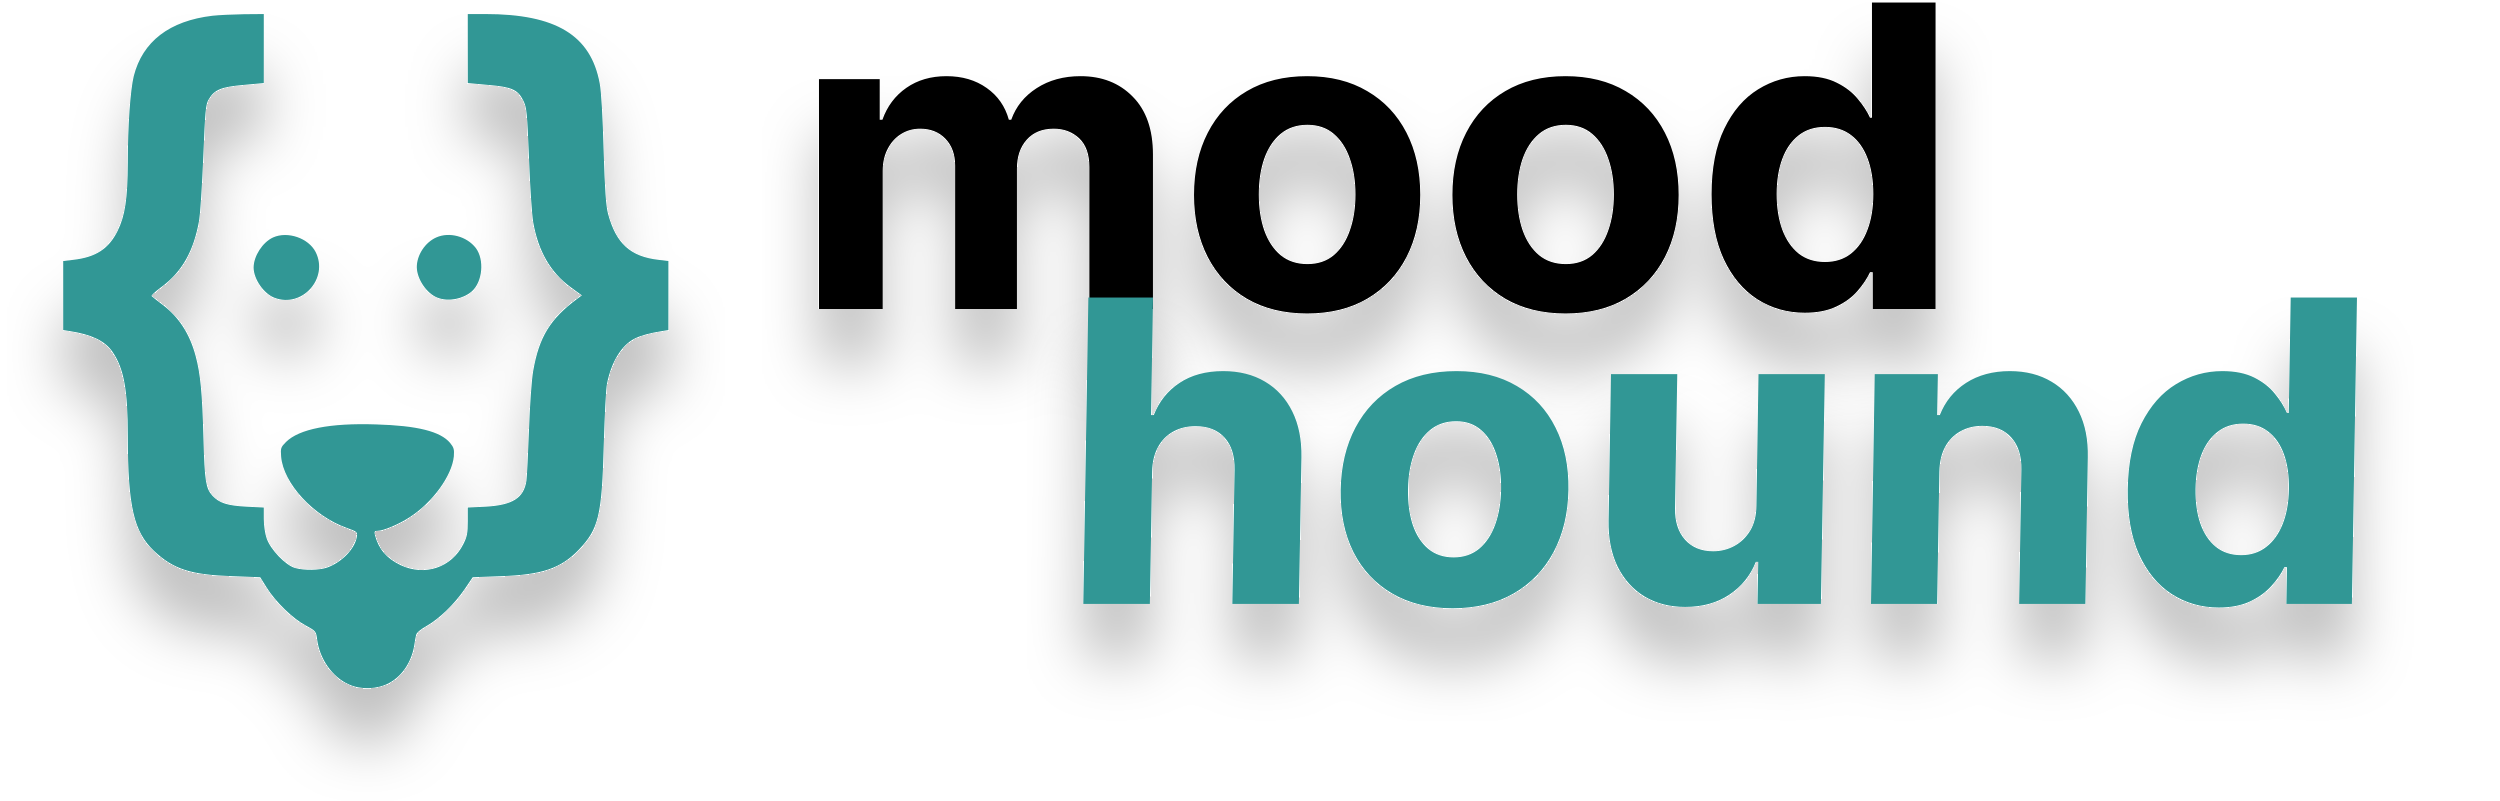
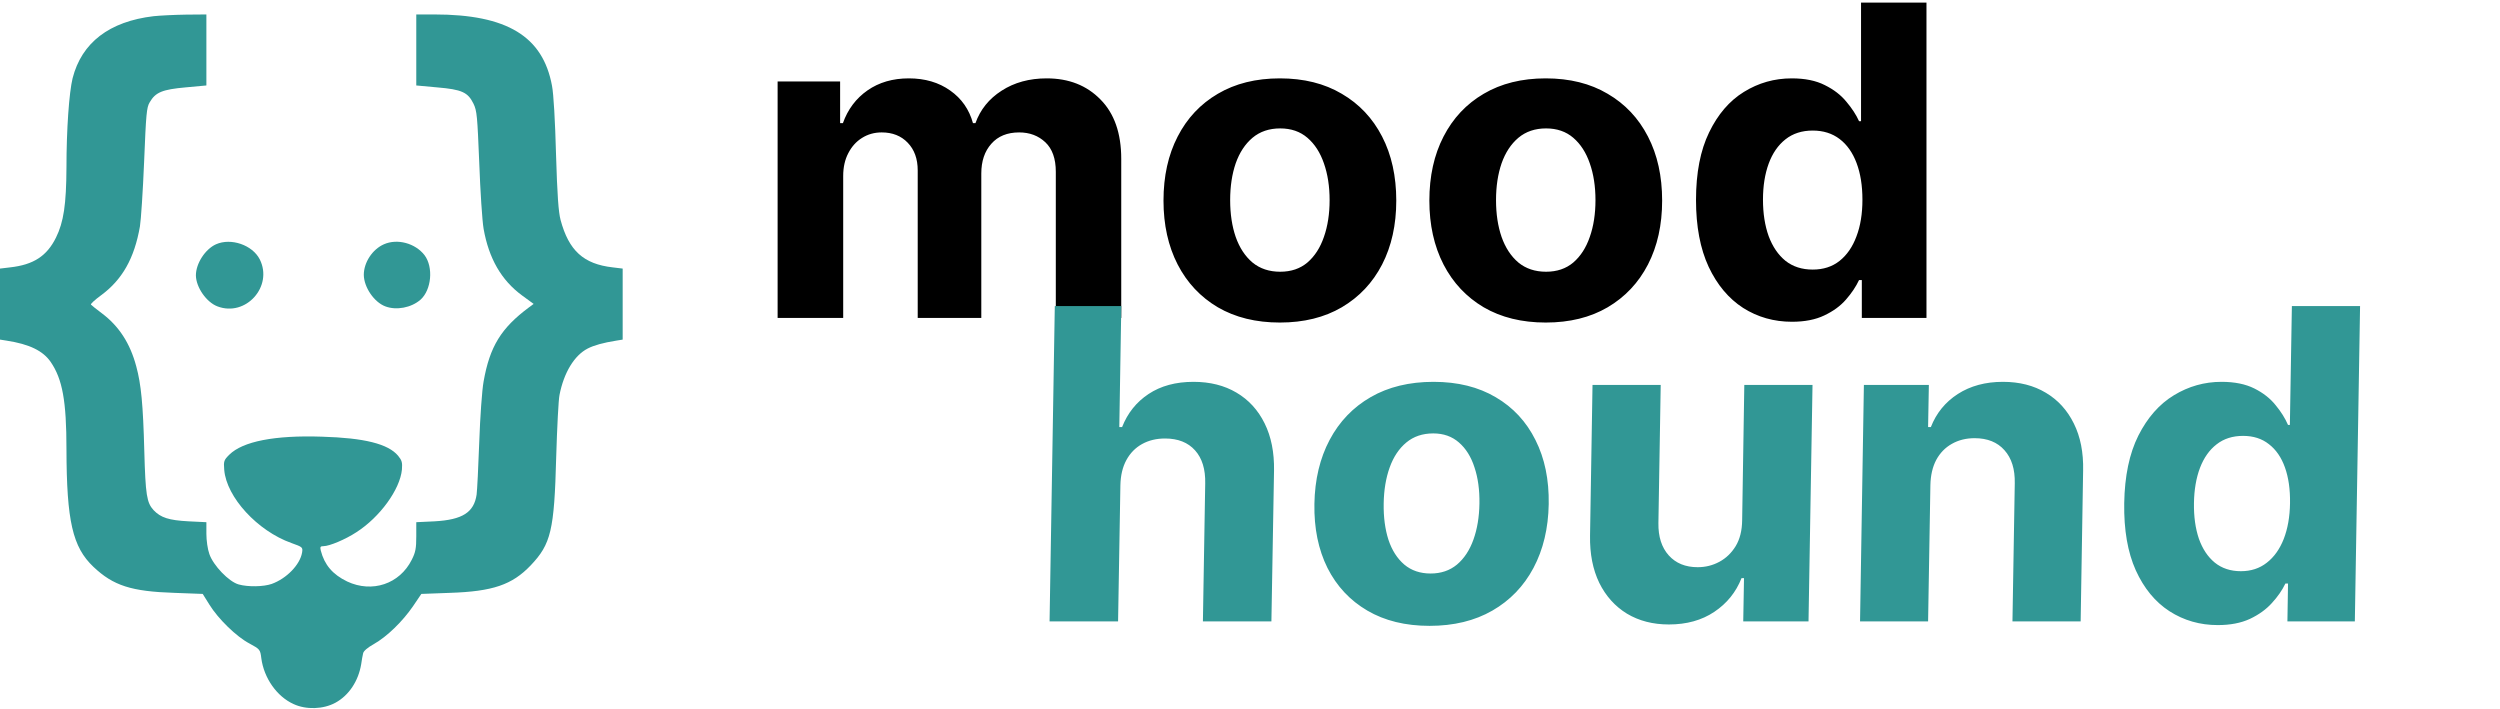
- <svg xmlns="http://www.w3.org/2000/svg" width="178" height="57" viewBox="0 0 178 57" fill="none">
-   <g filter="url(#filter0_d_67_1582)">
-     <path d="M15.127 1.121C12.065 1.484 10.152 2.949 9.523 5.418C9.281 6.41 9.099 8.964 9.099 11.591C9.087 14.144 8.906 15.367 8.373 16.444C7.744 17.715 6.824 18.32 5.202 18.502L4.5 18.586V21.043V23.5L4.96 23.573C6.533 23.815 7.477 24.275 8.01 25.05C8.821 26.236 9.099 27.749 9.099 31.077C9.111 36.064 9.523 37.855 10.963 39.223C12.343 40.53 13.59 40.929 16.567 41.026L18.528 41.099L18.988 41.837C19.593 42.818 20.864 44.064 21.772 44.536C22.486 44.924 22.51 44.948 22.583 45.553C22.764 46.921 23.66 48.204 24.822 48.724C25.681 49.124 26.879 49.087 27.715 48.627C28.647 48.119 29.3 47.127 29.494 45.965C29.53 45.698 29.591 45.359 29.627 45.214C29.651 45.057 29.93 44.815 30.365 44.573C31.285 44.052 32.35 43.011 33.076 41.958L33.657 41.099L35.63 41.026C38.596 40.929 39.939 40.47 41.222 39.126C42.626 37.65 42.856 36.718 42.989 31.622C43.05 29.588 43.147 27.652 43.219 27.325C43.522 25.776 44.248 24.59 45.168 24.118C45.616 23.888 46.245 23.718 47.141 23.573L47.589 23.5V21.043V18.586L46.899 18.502C44.877 18.272 43.861 17.34 43.292 15.222C43.147 14.677 43.062 13.515 42.977 10.683C42.917 8.395 42.808 6.495 42.699 5.938C42.069 2.513 39.588 1 34.553 1H33.306V3.457V5.914L34.747 6.047C36.465 6.192 36.877 6.386 37.264 7.173C37.506 7.669 37.531 8.032 37.664 11.264C37.736 13.225 37.869 15.282 37.966 15.839C38.329 17.884 39.189 19.385 40.617 20.438L41.428 21.031L41.101 21.273C39.177 22.702 38.39 23.985 37.966 26.393C37.857 26.974 37.724 28.862 37.664 30.593C37.603 32.324 37.518 33.958 37.482 34.224C37.301 35.459 36.502 35.967 34.577 36.076L33.306 36.136V37.117C33.306 37.94 33.258 38.218 32.992 38.739C32.157 40.409 30.256 41.051 28.526 40.24C27.521 39.755 26.952 39.09 26.698 38.097C26.637 37.843 26.674 37.795 26.879 37.795C27.291 37.795 28.392 37.335 29.167 36.827C30.789 35.785 32.181 33.873 32.314 32.493C32.35 31.997 32.314 31.864 32.048 31.537C31.358 30.714 29.712 30.303 26.77 30.218C23.503 30.109 21.3 30.545 20.368 31.465C19.992 31.84 19.968 31.912 20.017 32.518C20.174 34.406 22.316 36.742 24.665 37.577C25.439 37.855 25.463 37.867 25.403 38.243C25.258 39.078 24.338 40.034 23.297 40.409C22.74 40.603 21.675 40.627 21.021 40.445C20.343 40.264 19.254 39.126 18.988 38.339C18.867 38.013 18.782 37.383 18.782 36.947V36.136L17.548 36.076C16.18 36.003 15.623 35.822 15.127 35.301C14.655 34.781 14.57 34.273 14.485 31.198C14.401 27.991 14.268 26.599 13.929 25.352C13.505 23.755 12.73 22.569 11.556 21.685C11.169 21.394 10.818 21.116 10.794 21.08C10.758 21.031 11.06 20.753 11.472 20.45C12.96 19.361 13.796 17.884 14.183 15.669C14.255 15.246 14.389 13.225 14.473 11.191C14.607 7.899 14.643 7.427 14.861 7.076C15.26 6.386 15.732 6.192 17.342 6.047L18.782 5.914V3.457V1L17.366 1.012C16.579 1.024 15.575 1.073 15.127 1.121Z" fill="#319795" />
-     <path d="M19.448 16.904C18.698 17.243 18.056 18.235 18.056 19.058C18.068 19.881 18.782 20.91 19.545 21.201C21.506 21.951 23.418 19.821 22.474 17.945C21.965 16.953 20.489 16.444 19.448 16.904Z" fill="#319795" />
-     <path d="M31.067 16.904C30.268 17.255 29.675 18.163 29.675 19.022C29.687 19.881 30.389 20.91 31.164 21.201C31.927 21.491 32.955 21.298 33.597 20.741C34.359 20.063 34.505 18.49 33.875 17.654C33.234 16.831 31.999 16.492 31.067 16.904Z" fill="#319795" />
-   </g>
-   <g filter="url(#filter1_d_67_1582)">
-     <path d="M58.311 22V5.636H62.636V8.523H62.828C63.169 7.565 63.737 6.808 64.533 6.254C65.328 5.7 66.28 5.423 67.388 5.423C68.51 5.423 69.465 5.704 70.254 6.265C71.042 6.819 71.567 7.572 71.83 8.523H72.001C72.335 7.586 72.938 6.837 73.812 6.276C74.692 5.707 75.733 5.423 76.933 5.423C78.46 5.423 79.7 5.91 80.651 6.883C81.61 7.849 82.09 9.219 82.09 10.995V22H77.562V11.89C77.562 10.981 77.32 10.299 76.837 9.844C76.354 9.39 75.751 9.163 75.026 9.163C74.202 9.163 73.56 9.425 73.098 9.951C72.636 10.47 72.406 11.155 72.406 12.007V22H68.006V11.794C68.006 10.992 67.775 10.352 67.313 9.876C66.859 9.401 66.258 9.163 65.513 9.163C65.008 9.163 64.554 9.29 64.149 9.546C63.751 9.795 63.435 10.146 63.201 10.601C62.967 11.048 62.849 11.574 62.849 12.178V22H58.311ZM93.068 22.32C91.413 22.32 89.982 21.968 88.775 21.265C87.574 20.555 86.647 19.567 85.994 18.303C85.341 17.032 85.014 15.558 85.014 13.882C85.014 12.192 85.341 10.714 85.994 9.45C86.647 8.179 87.574 7.192 88.775 6.489C89.982 5.778 91.413 5.423 93.068 5.423C94.723 5.423 96.15 5.778 97.35 6.489C98.558 7.192 99.488 8.179 100.142 9.45C100.795 10.714 101.122 12.192 101.122 13.882C101.122 15.558 100.795 17.032 100.142 18.303C99.488 19.567 98.558 20.555 97.35 21.265C96.15 21.968 94.723 22.32 93.068 22.32ZM93.089 18.804C93.842 18.804 94.471 18.591 94.975 18.165C95.479 17.732 95.859 17.142 96.115 16.396C96.377 15.651 96.509 14.802 96.509 13.85C96.509 12.898 96.377 12.05 96.115 11.304C95.859 10.558 95.479 9.969 94.975 9.536C94.471 9.102 93.842 8.886 93.089 8.886C92.329 8.886 91.69 9.102 91.171 9.536C90.66 9.969 90.273 10.558 90.01 11.304C89.755 12.05 89.627 12.898 89.627 13.85C89.627 14.802 89.755 15.651 90.01 16.396C90.273 17.142 90.66 17.732 91.171 18.165C91.69 18.591 92.329 18.804 93.089 18.804ZM111.466 22.32C109.811 22.32 108.38 21.968 107.173 21.265C105.973 20.555 105.046 19.567 104.392 18.303C103.739 17.032 103.412 15.558 103.412 13.882C103.412 12.192 103.739 10.714 104.392 9.45C105.046 8.179 105.973 7.192 107.173 6.489C108.38 5.778 109.811 5.423 111.466 5.423C113.121 5.423 114.549 5.778 115.749 6.489C116.956 7.192 117.887 8.179 118.54 9.45C119.194 10.714 119.52 12.192 119.52 13.882C119.52 15.558 119.194 17.032 118.54 18.303C117.887 19.567 116.956 20.555 115.749 21.265C114.549 21.968 113.121 22.32 111.466 22.32ZM111.488 18.804C112.24 18.804 112.869 18.591 113.373 18.165C113.877 17.732 114.257 17.142 114.513 16.396C114.776 15.651 114.907 14.802 114.907 13.85C114.907 12.898 114.776 12.05 114.513 11.304C114.257 10.558 113.877 9.969 113.373 9.536C112.869 9.102 112.24 8.886 111.488 8.886C110.728 8.886 110.088 9.102 109.57 9.536C109.059 9.969 108.672 10.558 108.409 11.304C108.153 12.05 108.025 12.898 108.025 13.85C108.025 14.802 108.153 15.651 108.409 16.396C108.672 17.142 109.059 17.732 109.57 18.165C110.088 18.591 110.728 18.804 111.488 18.804ZM128.501 22.266C127.258 22.266 126.132 21.947 125.124 21.308C124.123 20.661 123.327 19.713 122.738 18.463C122.155 17.206 121.864 15.665 121.864 13.839C121.864 11.964 122.166 10.405 122.77 9.163C123.373 7.913 124.176 6.979 125.177 6.361C126.186 5.736 127.29 5.423 128.49 5.423C129.407 5.423 130.17 5.58 130.781 5.892C131.399 6.197 131.896 6.581 132.272 7.043C132.656 7.497 132.947 7.945 133.146 8.385H133.284V0.182H137.812V22H133.338V19.379H133.146C132.933 19.834 132.631 20.285 132.24 20.732C131.857 21.173 131.356 21.538 130.738 21.829C130.127 22.121 129.382 22.266 128.501 22.266ZM129.939 18.655C130.671 18.655 131.289 18.456 131.793 18.058C132.304 17.653 132.695 17.089 132.965 16.364C133.242 15.64 133.38 14.791 133.38 13.818C133.38 12.845 133.245 12 132.975 11.283C132.706 10.565 132.315 10.011 131.804 9.621C131.292 9.23 130.671 9.035 129.939 9.035C129.194 9.035 128.565 9.237 128.054 9.642C127.542 10.047 127.155 10.608 126.892 11.325C126.63 12.043 126.498 12.874 126.498 13.818C126.498 14.77 126.63 15.611 126.892 16.343C127.162 17.067 127.549 17.636 128.054 18.048C128.565 18.452 129.194 18.655 129.939 18.655Z" fill="black" />
-   </g>
-   <g filter="url(#filter2_d_67_1582)">
-     <path d="M82.031 33.582L81.871 43H77.13L77.492 21.182H82.094L81.956 29.555H82.148C82.531 28.582 83.142 27.819 83.98 27.265C84.825 26.704 85.862 26.423 87.091 26.423C88.234 26.423 89.225 26.672 90.063 27.169C90.908 27.666 91.558 28.376 92.013 29.3C92.467 30.216 92.684 31.306 92.663 32.57L92.481 43H87.741L87.901 33.455C87.922 32.474 87.688 31.711 87.197 31.164C86.707 30.617 86.015 30.344 85.12 30.344C84.523 30.344 83.994 30.472 83.533 30.727C83.071 30.983 82.709 31.352 82.446 31.835C82.183 32.318 82.045 32.901 82.031 33.582ZM103.425 43.309C101.756 43.309 100.322 42.957 99.121 42.254C97.921 41.551 97.001 40.568 96.362 39.303C95.73 38.032 95.428 36.555 95.457 34.871C95.485 33.188 95.837 31.711 96.511 30.44C97.186 29.168 98.134 28.181 99.356 27.478C100.577 26.775 102.026 26.423 103.702 26.423C105.371 26.423 106.806 26.778 108.006 27.489C109.206 28.192 110.123 29.179 110.755 30.45C111.394 31.715 111.699 33.192 111.671 34.882C111.643 36.558 111.291 38.032 110.616 39.303C109.942 40.568 108.993 41.551 107.772 42.254C106.55 42.957 105.101 43.309 103.425 43.309ZM103.5 39.687C104.217 39.687 104.824 39.481 105.322 39.069C105.819 38.65 106.199 38.075 106.461 37.343C106.724 36.611 106.863 35.777 106.877 34.84C106.891 33.902 106.778 33.071 106.536 32.347C106.302 31.615 105.943 31.04 105.46 30.621C104.984 30.202 104.391 29.992 103.681 29.992C102.942 29.992 102.321 30.202 101.817 30.621C101.312 31.04 100.929 31.615 100.666 32.347C100.403 33.078 100.265 33.913 100.251 34.85C100.236 35.788 100.346 36.622 100.581 37.354C100.822 38.078 101.188 38.65 101.678 39.069C102.168 39.481 102.775 39.687 103.5 39.687ZM125.057 36.001L125.206 26.636H129.926L129.649 43H125.132L125.185 40.006H125.014C124.631 40.979 124.002 41.757 123.129 42.34C122.262 42.922 121.215 43.213 119.986 43.213C118.885 43.213 117.919 42.965 117.088 42.467C116.264 41.963 115.625 41.253 115.171 40.337C114.723 39.413 114.51 38.323 114.531 37.066L114.702 26.636H119.421L119.262 36.193C119.247 37.137 119.485 37.883 119.975 38.43C120.465 38.977 121.133 39.25 121.978 39.25C122.518 39.25 123.019 39.126 123.48 38.877C123.942 38.629 124.318 38.266 124.61 37.791C124.901 37.307 125.05 36.711 125.057 36.001ZM138.083 33.572L137.924 43H133.215L133.481 26.636H137.977L137.924 29.555H138.115C138.492 28.59 139.113 27.826 139.98 27.265C140.853 26.704 141.894 26.423 143.101 26.423C144.245 26.423 145.235 26.675 146.074 27.18C146.912 27.677 147.558 28.387 148.012 29.31C148.467 30.227 148.68 31.313 148.652 32.57L148.481 43H143.762L143.922 33.444C143.943 32.471 143.705 31.707 143.208 31.153C142.718 30.599 142.029 30.322 141.141 30.322C140.551 30.322 140.026 30.454 139.564 30.717C139.11 30.972 138.751 31.342 138.488 31.825C138.233 32.307 138.098 32.89 138.083 33.572ZM157.973 43.256C156.738 43.256 155.623 42.936 154.628 42.297C153.641 41.658 152.863 40.713 152.295 39.463C151.734 38.213 151.468 36.668 151.496 34.829C151.525 32.947 151.851 31.384 152.476 30.141C153.108 28.891 153.929 27.961 154.937 27.35C155.953 26.732 157.05 26.423 158.229 26.423C159.131 26.423 159.887 26.576 160.498 26.881C161.109 27.187 161.599 27.57 161.968 28.032C162.345 28.486 162.632 28.945 162.831 29.406H162.959L163.098 21.182H167.817L167.455 43H162.789L162.831 40.379H162.65C162.43 40.841 162.118 41.292 161.713 41.732C161.315 42.173 160.807 42.538 160.189 42.83C159.571 43.114 158.833 43.256 157.973 43.256ZM159.571 39.527C160.267 39.527 160.864 39.332 161.361 38.941C161.865 38.55 162.256 38.004 162.533 37.3C162.81 36.59 162.956 35.763 162.97 34.818C162.984 33.867 162.867 33.043 162.618 32.347C162.37 31.651 162 31.114 161.51 30.738C161.027 30.354 160.431 30.163 159.721 30.163C158.996 30.163 158.385 30.358 157.888 30.749C157.391 31.132 157.007 31.675 156.738 32.379C156.475 33.075 156.336 33.888 156.322 34.818C156.308 35.749 156.422 36.569 156.663 37.279C156.912 37.982 157.277 38.533 157.76 38.93C158.25 39.328 158.854 39.527 159.571 39.527Z" fill="#319795" />
-   </g>
-   <defs>
-     <filter id="filter0_d_67_1582" x="0.5" y="1" width="51.089" height="56" filterUnits="userSpaceOnUse" color-interpolation-filters="sRGB">
-       <feFlood flood-opacity="0" result="BackgroundImageFix" />
-       <feColorMatrix in="SourceAlpha" type="matrix" values="0 0 0 0 0 0 0 0 0 0 0 0 0 0 0 0 0 0 127 0" result="hardAlpha" />
-       <feOffset dy="4" />
-       <feGaussianBlur stdDeviation="2" />
-       <feComposite in2="hardAlpha" operator="out" />
-       <feColorMatrix type="matrix" values="0 0 0 0 0 0 0 0 0 0 0 0 0 0 0 0 0 0 0.25 0" />
-       <feBlend mode="normal" in2="BackgroundImageFix" result="effect1_dropShadow_67_1582" />
-       <feBlend mode="normal" in="SourceGraphic" in2="effect1_dropShadow_67_1582" result="shape" />
-     </filter>
-     <filter id="filter1_d_67_1582" x="54.311" y="0.182" width="87.501" height="30.138" filterUnits="userSpaceOnUse" color-interpolation-filters="sRGB">
-       <feFlood flood-opacity="0" result="BackgroundImageFix" />
-       <feColorMatrix in="SourceAlpha" type="matrix" values="0 0 0 0 0 0 0 0 0 0 0 0 0 0 0 0 0 0 127 0" result="hardAlpha" />
-       <feOffset dy="4" />
-       <feGaussianBlur stdDeviation="2" />
-       <feComposite in2="hardAlpha" operator="out" />
-       <feColorMatrix type="matrix" values="0 0 0 0 0 0 0 0 0 0 0 0 0 0 0 0 0 0 0.25 0" />
-       <feBlend mode="normal" in2="BackgroundImageFix" result="effect1_dropShadow_67_1582" />
-       <feBlend mode="normal" in="SourceGraphic" in2="effect1_dropShadow_67_1582" result="shape" />
-     </filter>
-     <filter id="filter2_d_67_1582" x="73.13" y="21.182" width="98.687" height="30.127" filterUnits="userSpaceOnUse" color-interpolation-filters="sRGB">
-       <feFlood flood-opacity="0" result="BackgroundImageFix" />
-       <feColorMatrix in="SourceAlpha" type="matrix" values="0 0 0 0 0 0 0 0 0 0 0 0 0 0 0 0 0 0 127 0" result="hardAlpha" />
-       <feOffset dy="4" />
-       <feGaussianBlur stdDeviation="2" />
-       <feComposite in2="hardAlpha" operator="out" />
-       <feColorMatrix type="matrix" values="0 0 0 0 0 0 0 0 0 0 0 0 0 0 0 0 0 0 0.25 0" />
-       <feBlend mode="normal" in2="BackgroundImageFix" result="effect1_dropShadow_67_1582" />
-       <feBlend mode="normal" in="SourceGraphic" in2="effect1_dropShadow_67_1582" result="shape" />
-     </filter>
-   </defs>
+ <svg xmlns="http://www.w3.org/2000/svg" width="173" height="49" viewBox="0 0 173 49" fill="none">
+   <path d="M10.627 1.121C7.565 1.484 5.652 2.949 5.023 5.418C4.781 6.41 4.599 8.964 4.599 11.591C4.587 14.144 4.406 15.367 3.873 16.444C3.244 17.715 2.324 18.32 0.702 18.502L0 18.586V21.043V23.5L0.46 23.573C2.033 23.815 2.977 24.275 3.51 25.05C4.321 26.236 4.599 27.749 4.599 31.077C4.611 36.064 5.023 37.855 6.463 39.223C7.843 40.53 9.09 40.929 12.067 41.026L14.028 41.099L14.488 41.837C15.093 42.818 16.364 44.064 17.272 44.536C17.986 44.924 18.01 44.948 18.083 45.553C18.264 46.921 19.16 48.204 20.322 48.724C21.181 49.124 22.379 49.087 23.215 48.627C24.147 48.119 24.8 47.127 24.994 45.965C25.03 45.698 25.091 45.359 25.127 45.214C25.151 45.057 25.43 44.815 25.865 44.573C26.785 44.052 27.85 43.011 28.576 41.958L29.157 41.099L31.13 41.026C34.096 40.929 35.439 40.47 36.722 39.126C38.126 37.65 38.356 36.718 38.489 31.622C38.55 29.588 38.647 27.652 38.719 27.325C39.022 25.776 39.748 24.59 40.668 24.118C41.116 23.888 41.745 23.718 42.641 23.573L43.089 23.5V21.043V18.586L42.399 18.502C40.377 18.272 39.361 17.34 38.792 15.222C38.647 14.677 38.562 13.515 38.477 10.683C38.417 8.395 38.308 6.495 38.199 5.938C37.569 2.513 35.088 1 30.053 1H28.806V3.457V5.914L30.247 6.047C31.965 6.192 32.377 6.386 32.764 7.173C33.006 7.669 33.031 8.032 33.164 11.264C33.236 13.225 33.369 15.282 33.466 15.839C33.829 17.884 34.689 19.385 36.117 20.438L36.928 21.031L36.601 21.273C34.677 22.702 33.89 23.985 33.466 26.393C33.357 26.974 33.224 28.862 33.164 30.593C33.103 32.324 33.018 33.958 32.982 34.224C32.801 35.459 32.002 35.967 30.077 36.076L28.806 36.136V37.117C28.806 37.94 28.758 38.218 28.492 38.739C27.657 40.409 25.756 41.051 24.026 40.24C23.021 39.755 22.452 39.09 22.198 38.097C22.137 37.843 22.174 37.795 22.379 37.795C22.791 37.795 23.892 37.335 24.667 36.827C26.289 35.785 27.681 33.873 27.814 32.493C27.85 31.997 27.814 31.864 27.548 31.537C26.858 30.714 25.212 30.303 22.27 30.218C19.003 30.109 16.8 30.545 15.868 31.465C15.492 31.84 15.468 31.912 15.517 32.518C15.674 34.406 17.816 36.742 20.165 37.577C20.939 37.855 20.963 37.867 20.903 38.243C20.758 39.078 19.838 40.034 18.797 40.409C18.24 40.603 17.175 40.627 16.521 40.445C15.844 40.264 14.754 39.126 14.488 38.339C14.367 38.013 14.282 37.383 14.282 36.947V36.136L13.048 36.076C11.68 36.003 11.123 35.822 10.627 35.301C10.155 34.781 10.07 34.273 9.985 31.198C9.901 27.991 9.768 26.599 9.429 25.352C9.005 23.755 8.23 22.569 7.056 21.685C6.669 21.394 6.318 21.116 6.294 21.08C6.258 21.031 6.56 20.753 6.972 20.45C8.46 19.361 9.296 17.884 9.683 15.669C9.755 15.246 9.889 13.225 9.973 11.191C10.107 7.899 10.143 7.427 10.361 7.076C10.76 6.386 11.232 6.192 12.842 6.047L14.282 5.914V3.457V1L12.866 1.012C12.079 1.024 11.075 1.073 10.627 1.121Z" fill="#319795" />
+   <path d="M14.948 16.904C14.197 17.243 13.556 18.235 13.556 19.058C13.568 19.881 14.282 20.91 15.045 21.201C17.006 21.951 18.918 19.821 17.974 17.945C17.465 16.952 15.989 16.444 14.948 16.904Z" fill="#319795" />
+   <path d="M26.567 16.904C25.768 17.255 25.175 18.163 25.175 19.022C25.187 19.881 25.889 20.91 26.664 21.201C27.427 21.491 28.455 21.298 29.097 20.741C29.859 20.063 30.005 18.49 29.375 17.654C28.734 16.831 27.499 16.492 26.567 16.904Z" fill="#319795" />
+   <path d="M53.811 22V5.636H58.136V8.523H58.328C58.669 7.565 59.237 6.808 60.033 6.254C60.828 5.7 61.78 5.423 62.888 5.423C64.01 5.423 64.965 5.704 65.754 6.265C66.542 6.819 67.067 7.572 67.33 8.523H67.501C67.835 7.586 68.438 6.837 69.312 6.276C70.192 5.707 71.233 5.423 72.433 5.423C73.96 5.423 75.2 5.91 76.151 6.883C77.11 7.849 77.59 9.219 77.59 10.995V22H73.062V11.89C73.062 10.981 72.82 10.299 72.337 9.844C71.854 9.39 71.251 9.163 70.526 9.163C69.702 9.163 69.06 9.425 68.598 9.951C68.136 10.47 67.906 11.155 67.906 12.007V22H63.506V11.794C63.506 10.992 63.275 10.352 62.813 9.876C62.359 9.401 61.758 9.163 61.013 9.163C60.508 9.163 60.054 9.29 59.649 9.546C59.251 9.795 58.935 10.146 58.701 10.601C58.467 11.048 58.349 11.574 58.349 12.178V22H53.811ZM88.568 22.32C86.913 22.32 85.482 21.968 84.275 21.265C83.074 20.555 82.147 19.567 81.494 18.303C80.841 17.032 80.514 15.558 80.514 13.882C80.514 12.192 80.841 10.714 81.494 9.45C82.147 8.179 83.074 7.192 84.275 6.489C85.482 5.778 86.913 5.423 88.568 5.423C90.223 5.423 91.65 5.778 92.85 6.489C94.058 7.192 94.988 8.179 95.642 9.45C96.295 10.714 96.622 12.192 96.622 13.882C96.622 15.558 96.295 17.032 95.642 18.303C94.988 19.567 94.058 20.555 92.85 21.265C91.65 21.968 90.223 22.32 88.568 22.32ZM88.589 18.804C89.342 18.804 89.971 18.591 90.475 18.165C90.979 17.732 91.359 17.142 91.615 16.396C91.877 15.651 92.009 14.802 92.009 13.85C92.009 12.898 91.877 12.05 91.615 11.304C91.359 10.558 90.979 9.969 90.475 9.536C89.971 9.102 89.342 8.886 88.589 8.886C87.829 8.886 87.19 9.102 86.671 9.536C86.16 9.969 85.773 10.558 85.51 11.304C85.255 12.05 85.127 12.898 85.127 13.85C85.127 14.802 85.255 15.651 85.51 16.396C85.773 17.142 86.16 17.732 86.671 18.165C87.19 18.591 87.829 18.804 88.589 18.804ZM106.966 22.32C105.311 22.32 103.88 21.968 102.673 21.265C101.473 20.555 100.546 19.567 99.892 18.303C99.239 17.032 98.912 15.558 98.912 13.882C98.912 12.192 99.239 10.714 99.892 9.45C100.546 8.179 101.473 7.192 102.673 6.489C103.88 5.778 105.311 5.423 106.966 5.423C108.621 5.423 110.049 5.778 111.249 6.489C112.456 7.192 113.387 8.179 114.04 9.45C114.694 10.714 115.02 12.192 115.02 13.882C115.02 15.558 114.694 17.032 114.04 18.303C113.387 19.567 112.456 20.555 111.249 21.265C110.049 21.968 108.621 22.32 106.966 22.32ZM106.988 18.804C107.74 18.804 108.369 18.591 108.873 18.165C109.377 17.732 109.757 17.142 110.013 16.396C110.276 15.651 110.407 14.802 110.407 13.85C110.407 12.898 110.276 12.05 110.013 11.304C109.757 10.558 109.377 9.969 108.873 9.536C108.369 9.102 107.74 8.886 106.988 8.886C106.228 8.886 105.588 9.102 105.07 9.536C104.559 9.969 104.172 10.558 103.909 11.304C103.653 12.05 103.525 12.898 103.525 13.85C103.525 14.802 103.653 15.651 103.909 16.396C104.172 17.142 104.559 17.732 105.07 18.165C105.588 18.591 106.228 18.804 106.988 18.804ZM124.001 22.266C122.758 22.266 121.632 21.947 120.624 21.308C119.623 20.661 118.827 19.713 118.238 18.463C117.655 17.206 117.364 15.665 117.364 13.839C117.364 11.964 117.666 10.405 118.27 9.163C118.873 7.913 119.676 6.979 120.677 6.361C121.686 5.736 122.79 5.423 123.99 5.423C124.907 5.423 125.67 5.58 126.281 5.892C126.899 6.197 127.396 6.581 127.772 7.043C128.156 7.497 128.447 7.945 128.646 8.385H128.784V0.182H133.312V22H128.838V19.379H128.646C128.433 19.834 128.131 20.285 127.74 20.732C127.357 21.173 126.856 21.538 126.238 21.829C125.627 22.121 124.882 22.266 124.001 22.266ZM125.439 18.655C126.171 18.655 126.789 18.456 127.293 18.058C127.804 17.653 128.195 17.089 128.465 16.364C128.742 15.64 128.88 14.791 128.88 13.818C128.88 12.845 128.745 12 128.475 11.283C128.206 10.565 127.815 10.011 127.304 9.621C126.792 9.23 126.171 9.035 125.439 9.035C124.694 9.035 124.065 9.237 123.554 9.642C123.042 10.047 122.655 10.608 122.392 11.325C122.13 12.043 121.998 12.874 121.998 13.818C121.998 14.77 122.13 15.611 122.392 16.343C122.662 17.067 123.049 17.636 123.554 18.048C124.065 18.452 124.694 18.655 125.439 18.655Z" fill="black" />
+   <path d="M77.531 33.582L77.371 43H72.63L72.992 21.182H77.594L77.456 29.555H77.648C78.031 28.582 78.642 27.819 79.48 27.265C80.325 26.704 81.362 26.423 82.591 26.423C83.734 26.423 84.725 26.672 85.563 27.169C86.408 27.666 87.058 28.376 87.513 29.3C87.967 30.216 88.184 31.306 88.163 32.57L87.981 43H83.241L83.401 33.455C83.422 32.474 83.188 31.711 82.697 31.164C82.207 30.617 81.515 30.344 80.62 30.344C80.023 30.344 79.494 30.472 79.033 30.727C78.571 30.983 78.209 31.352 77.946 31.835C77.683 32.318 77.545 32.901 77.531 33.582ZM98.925 43.309C97.256 43.309 95.822 42.957 94.621 42.254C93.421 41.551 92.501 40.568 91.862 39.303C91.23 38.032 90.928 36.555 90.957 34.871C90.985 33.188 91.337 31.711 92.011 30.44C92.686 29.168 93.634 28.181 94.856 27.478C96.077 26.775 97.526 26.423 99.202 26.423C100.871 26.423 102.306 26.778 103.506 27.489C104.706 28.192 105.623 29.179 106.255 30.45C106.894 31.715 107.199 33.192 107.171 34.882C107.143 36.558 106.791 38.032 106.116 39.303C105.442 40.568 104.493 41.551 103.272 42.254C102.05 42.957 100.601 43.309 98.925 43.309ZM99 39.687C99.717 39.687 100.324 39.481 100.822 39.069C101.319 38.65 101.699 38.075 101.961 37.343C102.224 36.611 102.363 35.777 102.377 34.84C102.391 33.902 102.278 33.071 102.036 32.347C101.802 31.615 101.443 31.04 100.96 30.621C100.484 30.202 99.891 29.992 99.181 29.992C98.442 29.992 97.821 30.202 97.317 30.621C96.812 31.04 96.429 31.615 96.166 32.347C95.903 33.078 95.765 33.913 95.751 34.85C95.736 35.788 95.846 36.622 96.081 37.354C96.322 38.078 96.688 38.65 97.178 39.069C97.668 39.481 98.275 39.687 99 39.687ZM120.557 36.001L120.706 26.636H125.426L125.149 43H120.632L120.685 40.006H120.514C120.131 40.979 119.502 41.757 118.629 42.34C117.762 42.922 116.715 43.213 115.486 43.213C114.385 43.213 113.419 42.965 112.588 42.467C111.764 41.963 111.125 41.253 110.671 40.337C110.223 39.413 110.01 38.323 110.031 37.066L110.202 26.636H114.921L114.762 36.193C114.747 37.137 114.985 37.883 115.475 38.43C115.965 38.977 116.633 39.25 117.478 39.25C118.018 39.25 118.519 39.126 118.98 38.877C119.442 38.629 119.818 38.266 120.11 37.791C120.401 37.307 120.55 36.711 120.557 36.001ZM133.583 33.572L133.424 43H128.715L128.981 26.636H133.477L133.424 29.555H133.615C133.992 28.59 134.613 27.826 135.48 27.265C136.353 26.704 137.394 26.423 138.601 26.423C139.745 26.423 140.735 26.675 141.574 27.18C142.412 27.677 143.058 28.387 143.512 29.31C143.967 30.227 144.18 31.313 144.152 32.57L143.981 43H139.262L139.422 33.444C139.443 32.471 139.205 31.707 138.708 31.153C138.218 30.599 137.529 30.322 136.641 30.322C136.051 30.322 135.526 30.454 135.064 30.717C134.61 30.972 134.251 31.342 133.988 31.825C133.733 32.307 133.598 32.89 133.583 33.572ZM153.473 43.256C152.238 43.256 151.123 42.936 150.128 42.297C149.141 41.658 148.363 40.713 147.795 39.463C147.234 38.213 146.968 36.668 146.996 34.829C147.025 32.947 147.351 31.384 147.976 30.141C148.608 28.891 149.429 27.961 150.437 27.35C151.453 26.732 152.55 26.423 153.729 26.423C154.631 26.423 155.387 26.576 155.998 26.881C156.609 27.187 157.099 27.57 157.468 28.032C157.845 28.486 158.132 28.945 158.331 29.406H158.459L158.598 21.182H163.317L162.955 43H158.289L158.331 40.379H158.15C157.93 40.841 157.618 41.292 157.213 41.732C156.815 42.173 156.307 42.538 155.689 42.83C155.071 43.114 154.333 43.256 153.473 43.256ZM155.071 39.527C155.767 39.527 156.364 39.332 156.861 38.941C157.365 38.55 157.756 38.004 158.033 37.3C158.31 36.59 158.456 35.763 158.47 34.818C158.484 33.867 158.367 33.043 158.118 32.347C157.87 31.651 157.5 31.114 157.01 30.738C156.527 30.354 155.931 30.163 155.221 30.163C154.496 30.163 153.885 30.358 153.388 30.749C152.891 31.132 152.507 31.675 152.238 32.379C151.975 33.075 151.836 33.888 151.822 34.818C151.808 35.749 151.922 36.569 152.163 37.279C152.412 37.982 152.777 38.533 153.26 38.93C153.75 39.328 154.354 39.527 155.071 39.527Z" fill="#319795" />
</svg>
